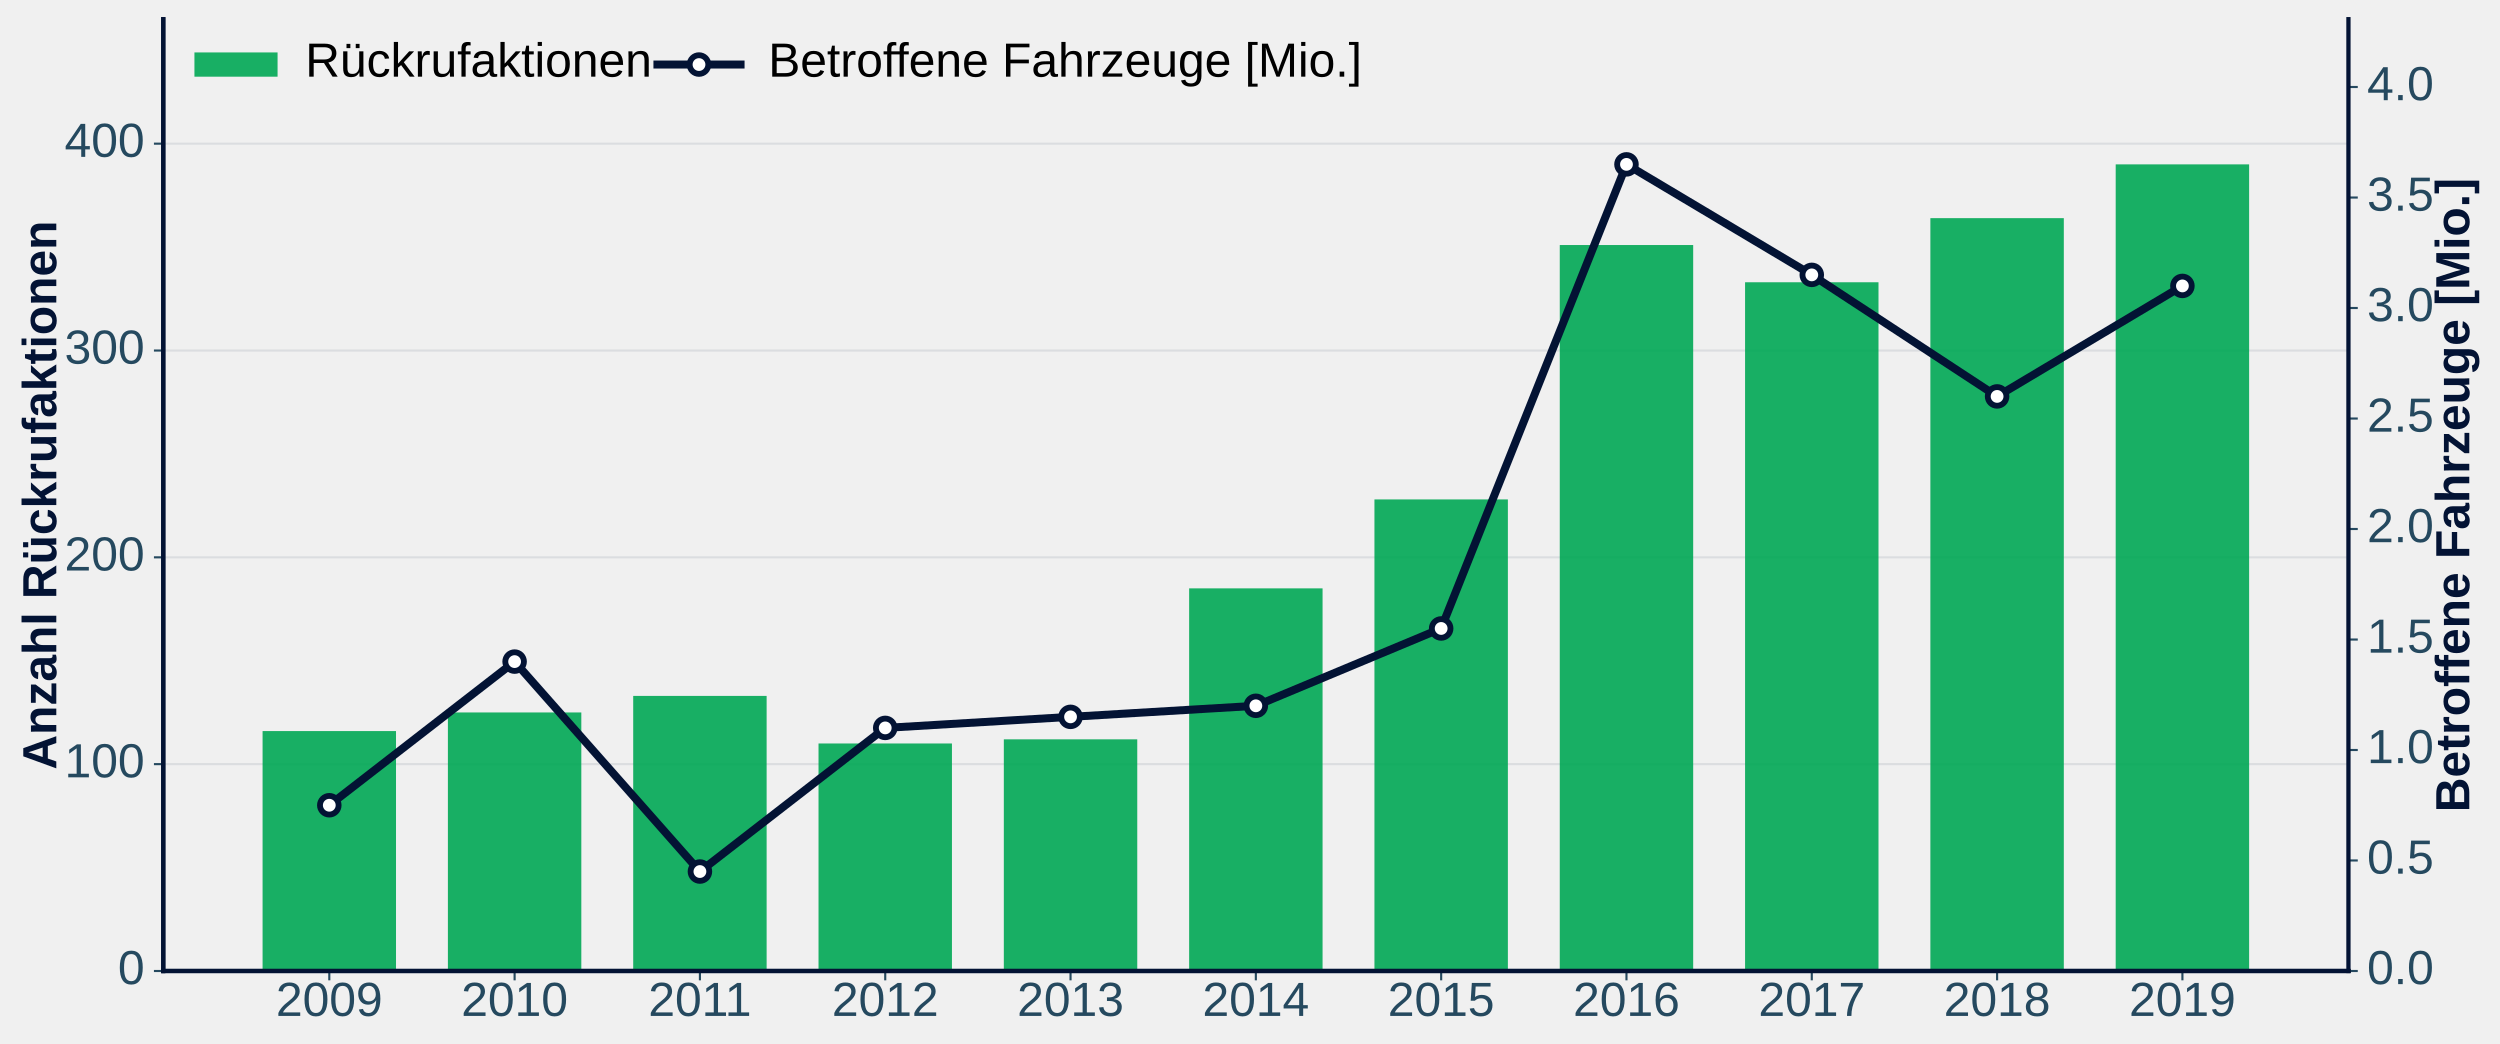
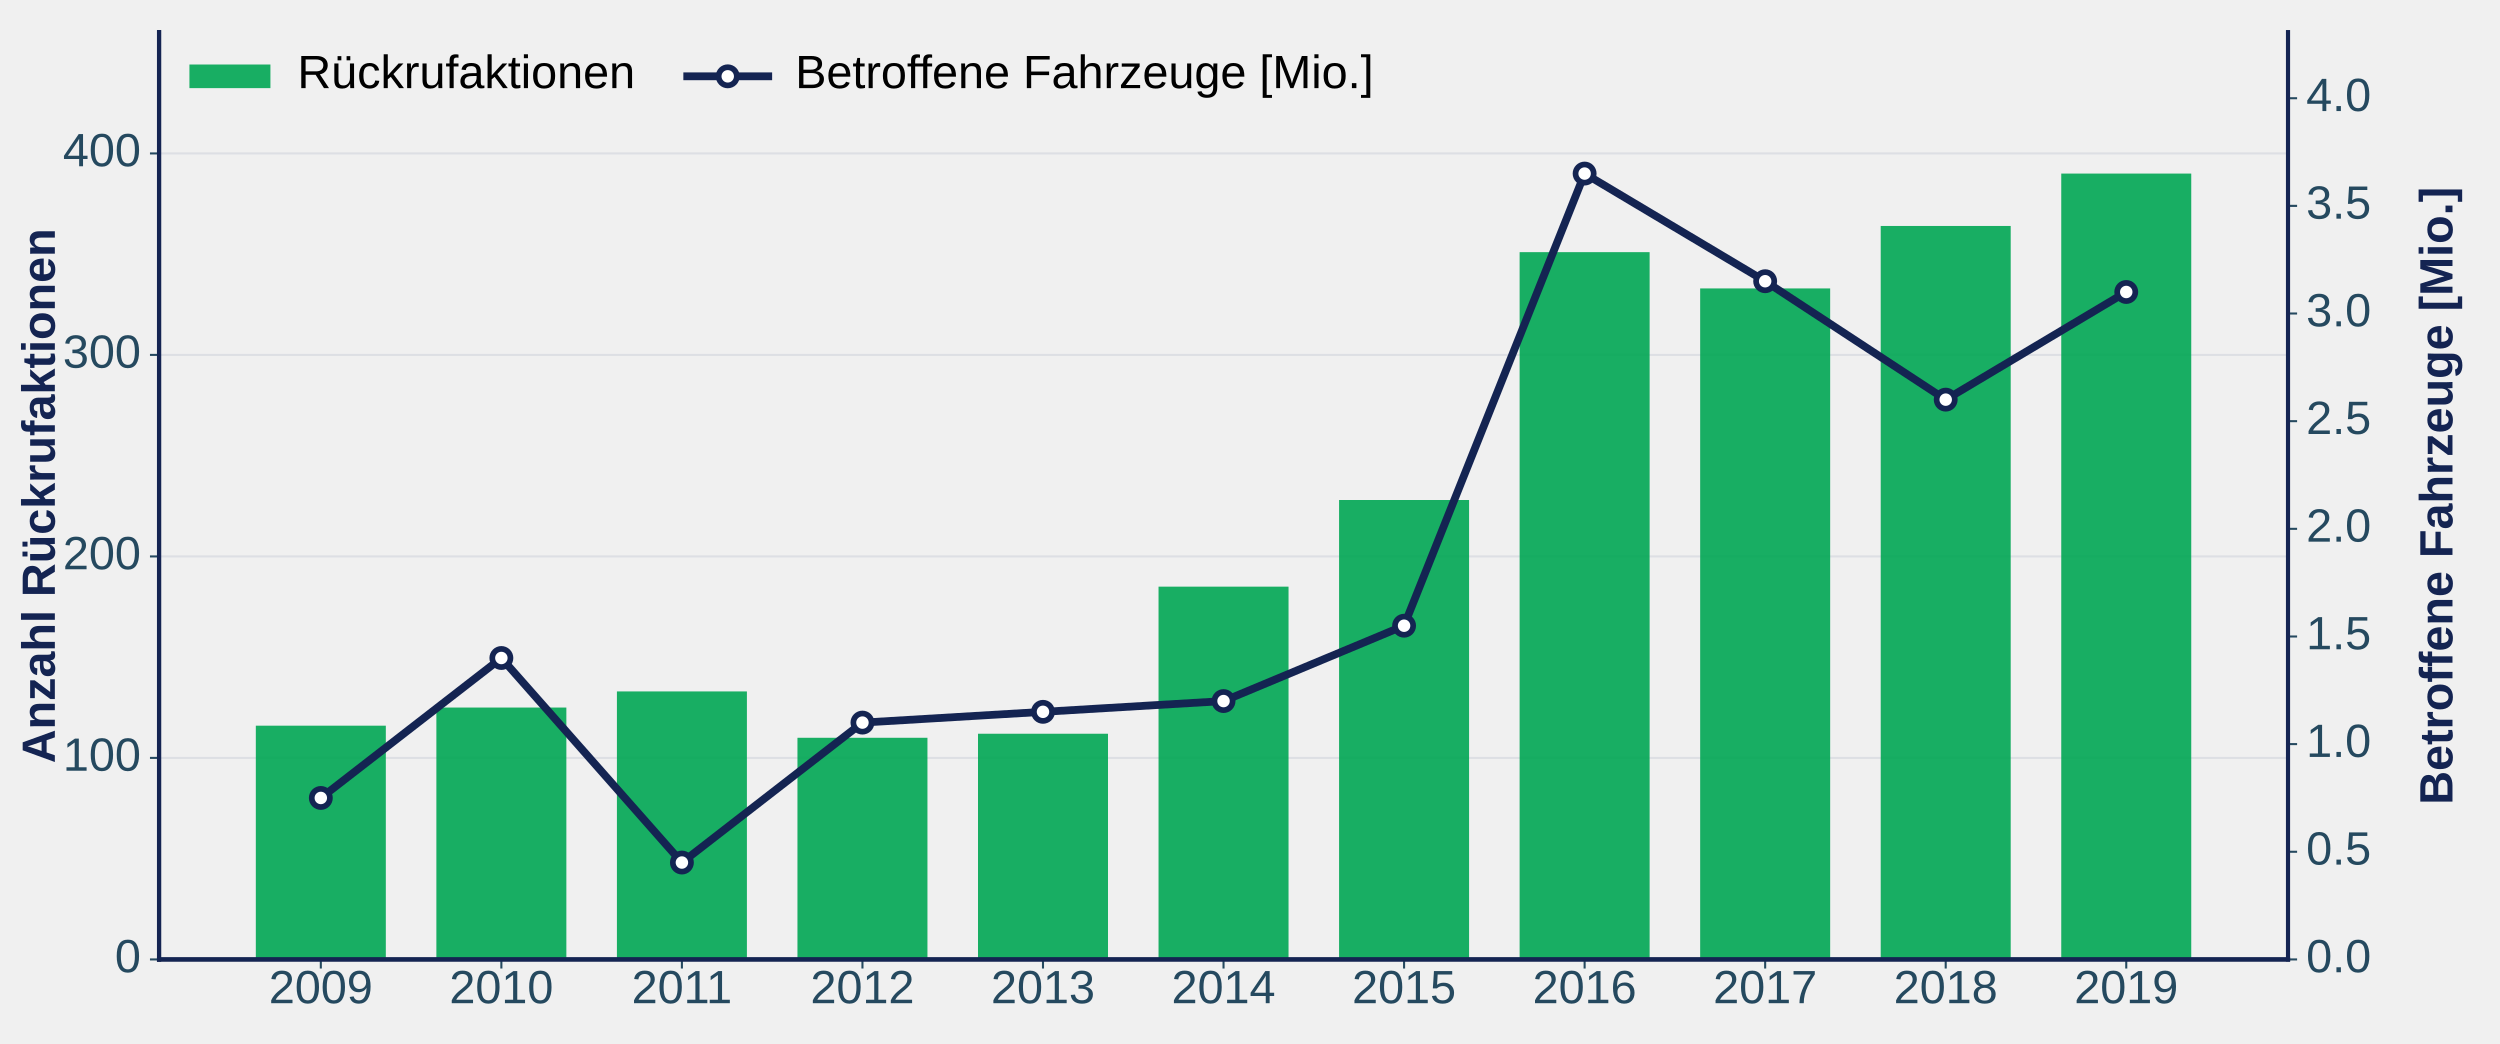
- <svg xmlns="http://www.w3.org/2000/svg" xmlns:xlink="http://www.w3.org/1999/xlink" width="938.22pt" height="391.6pt" viewBox="0 0 938.22 391.6" version="1.1" data-qc-group="plot_asset" data-qc-layer="data">
+ <svg xmlns="http://www.w3.org/2000/svg" xmlns:xlink="http://www.w3.org/1999/xlink" width="938.22pt" height="391.6pt" viewBox="0 0 963 391.6" version="1.1" data-qc-group="plot_asset" data-qc-layer="data">
  <defs>
    <style type="text/css">*{stroke-linejoin: round; stroke-linecap: butt}</style>
  </defs>
  <g id="figure_1">
    <g id="patch_1">
      <path d="M 0 391.6  L 938.22 391.6  L 938.22 0  L 0 0  L 0 391.6  z " style="fill: none; opacity: 0" />
    </g>
    <g id="axes_1">
      <g id="patch_2">
        <path d="M 61.268 364.4  L 881.344 364.4  L 881.344 7.2  L 61.268 7.2  L 61.268 364.4  z " style="fill: none" />
      </g>
      <g id="matplotlib.axis_1">
        <g id="xtick_1">
          <g id="line2d_1">
            <defs>
              <path id="m8d34f104dc" d="M 0 0  L 0 3.5  " style="stroke: #25495F; stroke-width: 0.8" />
            </defs>
            <g>
              <use xlink:href="#m8d34f104dc" x="123.581" y="364.4" style="fill: #25495F; stroke: #25495F; stroke-width: 0.8" />
            </g>
          </g>
          <g id="text_1">
            <text data-qc-role="text" data-qc-layer="text" data-qc-allow-overlap="true" style="font-size: 18px; font-family: Archivo, Arial, Helvetica, sans-serif; text-anchor: middle; fill: #25495F" x="123.581" y="381.277" transform="rotate(-0 123.5807 381.277)">2009</text>
          </g>
        </g>
        <g id="xtick_2">
          <g id="line2d_2">
            <g>
              <use xlink:href="#m8d34f104dc" x="193.126" y="364.4" style="fill: #25495F; stroke: #25495F; stroke-width: 0.8" />
            </g>
          </g>
          <g id="text_2">
            <text data-qc-role="text" data-qc-layer="text" data-qc-allow-overlap="true" style="font-size: 18px; font-family: Archivo, Arial, Helvetica, sans-serif; text-anchor: middle; fill: #25495F" x="193.126" y="381.277" transform="rotate(-0 193.1258 381.277)">2010</text>
          </g>
        </g>
        <g id="xtick_3">
          <g id="line2d_3">
            <g>
              <use xlink:href="#m8d34f104dc" x="262.671" y="364.4" style="fill: #25495F; stroke: #25495F; stroke-width: 0.8" />
            </g>
          </g>
          <g id="text_3">
            <text data-qc-role="text" data-qc-layer="text" data-qc-allow-overlap="true" style="font-size: 18px; font-family: Archivo, Arial, Helvetica, sans-serif; text-anchor: middle; fill: #25495F" x="262.671" y="381.277" transform="rotate(-0 262.6709 381.277)">2011</text>
          </g>
        </g>
        <g id="xtick_4">
          <g id="line2d_4">
            <g>
              <use xlink:href="#m8d34f104dc" x="332.216" y="364.4" style="fill: #25495F; stroke: #25495F; stroke-width: 0.8" />
            </g>
          </g>
          <g id="text_4">
            <text data-qc-role="text" data-qc-layer="text" data-qc-allow-overlap="true" style="font-size: 18px; font-family: Archivo, Arial, Helvetica, sans-serif; text-anchor: middle; fill: #25495F" x="332.216" y="381.277" transform="rotate(-0 332.216 381.277)">2012</text>
          </g>
        </g>
        <g id="xtick_5">
          <g id="line2d_5">
            <g>
              <use xlink:href="#m8d34f104dc" x="401.761" y="364.4" style="fill: #25495F; stroke: #25495F; stroke-width: 0.8" />
            </g>
          </g>
          <g id="text_5">
            <text data-qc-role="text" data-qc-layer="text" data-qc-allow-overlap="true" style="font-size: 18px; font-family: Archivo, Arial, Helvetica, sans-serif; text-anchor: middle; fill: #25495F" x="401.761" y="381.277" transform="rotate(-0 401.7611 381.277)">2013</text>
          </g>
        </g>
        <g id="xtick_6">
          <g id="line2d_6">
            <g>
              <use xlink:href="#m8d34f104dc" x="471.306" y="364.4" style="fill: #25495F; stroke: #25495F; stroke-width: 0.8" />
            </g>
          </g>
          <g id="text_6">
            <text data-qc-role="text" data-qc-layer="text" data-qc-allow-overlap="true" style="font-size: 18px; font-family: Archivo, Arial, Helvetica, sans-serif; text-anchor: middle; fill: #25495F" x="471.306" y="381.277" transform="rotate(-0 471.3062 381.277)">2014</text>
          </g>
        </g>
        <g id="xtick_7">
          <g id="line2d_7">
            <g>
              <use xlink:href="#m8d34f104dc" x="540.851" y="364.4" style="fill: #25495F; stroke: #25495F; stroke-width: 0.8" />
            </g>
          </g>
          <g id="text_7">
            <text data-qc-role="text" data-qc-layer="text" data-qc-allow-overlap="true" style="font-size: 18px; font-family: Archivo, Arial, Helvetica, sans-serif; text-anchor: middle; fill: #25495F" x="540.851" y="381.277" transform="rotate(-0 540.8513 381.277)">2015</text>
          </g>
        </g>
        <g id="xtick_8">
          <g id="line2d_8">
            <g>
              <use xlink:href="#m8d34f104dc" x="610.396" y="364.4" style="fill: #25495F; stroke: #25495F; stroke-width: 0.8" />
            </g>
          </g>
          <g id="text_8">
            <text data-qc-role="text" data-qc-layer="text" data-qc-allow-overlap="true" style="font-size: 18px; font-family: Archivo, Arial, Helvetica, sans-serif; text-anchor: middle; fill: #25495F" x="610.396" y="381.277" transform="rotate(-0 610.3964 381.277)">2016</text>
          </g>
        </g>
        <g id="xtick_9">
          <g id="line2d_9">
            <g>
              <use xlink:href="#m8d34f104dc" x="679.941" y="364.4" style="fill: #25495F; stroke: #25495F; stroke-width: 0.8" />
            </g>
          </g>
          <g id="text_9">
            <text data-qc-role="text" data-qc-layer="text" data-qc-allow-overlap="true" style="font-size: 18px; font-family: Archivo, Arial, Helvetica, sans-serif; text-anchor: middle; fill: #25495F" x="679.941" y="381.277" transform="rotate(-0 679.9415 381.277)">2017</text>
          </g>
        </g>
        <g id="xtick_10">
          <g id="line2d_10">
            <g>
              <use xlink:href="#m8d34f104dc" x="749.487" y="364.4" style="fill: #25495F; stroke: #25495F; stroke-width: 0.8" />
            </g>
          </g>
          <g id="text_10">
            <text data-qc-role="text" data-qc-layer="text" data-qc-allow-overlap="true" style="font-size: 18px; font-family: Archivo, Arial, Helvetica, sans-serif; text-anchor: middle; fill: #25495F" x="749.487" y="381.277" transform="rotate(-0 749.4866 381.277)">2018</text>
          </g>
        </g>
        <g id="xtick_11">
          <g id="line2d_11">
            <g>
              <use xlink:href="#m8d34f104dc" x="819.032" y="364.4" style="fill: #25495F; stroke: #25495F; stroke-width: 0.8" />
            </g>
          </g>
          <g id="text_11">
            <text data-qc-role="text" data-qc-layer="text" data-qc-allow-overlap="true" style="font-size: 18px; font-family: Archivo, Arial, Helvetica, sans-serif; text-anchor: middle; fill: #25495F" x="819.032" y="381.277" transform="rotate(-0 819.0317 381.277)">2019</text>
          </g>
        </g>
      </g>
      <g id="matplotlib.axis_2">
        <g id="ytick_1">
          <g id="line2d_12">
-             <path d="M 61.268 364.4  L 881.344 364.4  " clip-path="url(#pace24b1e77)" style="fill: none; stroke: #CDD0D6; stroke-opacity: 0.6; stroke-width: 0.8; stroke-linecap: square" />
+             <path d="M 61.268 364.4  L 881.344 364.4  " clip-path="url(#pace24b1e77)" style="fill: none; stroke: #D0D3DC; stroke-opacity: 0.6; stroke-width: 0.8; stroke-linecap: square" />
          </g>
          <g id="line2d_13">
            <defs>
              <path id="m1f284eeb4d" d="M 0 0  L -3.5 0  " style="stroke: #25495F; stroke-width: 0.8" />
            </defs>
            <g>
              <use xlink:href="#m1f284eeb4d" x="61.268" y="364.4" style="fill: #25495F; stroke: #25495F; stroke-width: 0.8" />
            </g>
          </g>
          <g id="text_12">
            <text data-qc-role="text" data-qc-layer="text" data-qc-allow-overlap="true" style="font-size: 18px; font-family: Archivo, Arial, Helvetica, sans-serif; text-anchor: end; fill: #25495F" x="54.268" y="369.338" transform="rotate(-0 54.26828 369.3385)">0</text>
          </g>
        </g>
        <g id="ytick_2">
          <g id="line2d_14">
-             <path d="M 61.268 286.782  L 881.344 286.782  " clip-path="url(#pace24b1e77)" style="fill: none; stroke: #CDD0D6; stroke-opacity: 0.6; stroke-width: 0.8; stroke-linecap: square" />
+             <path d="M 61.268 286.782  L 881.344 286.782  " clip-path="url(#pace24b1e77)" style="fill: none; stroke: #D0D3DC; stroke-opacity: 0.6; stroke-width: 0.8; stroke-linecap: square" />
          </g>
          <g id="line2d_15">
            <g>
              <use xlink:href="#m1f284eeb4d" x="61.268" y="286.782" style="fill: #25495F; stroke: #25495F; stroke-width: 0.8" />
            </g>
          </g>
          <g id="text_13">
            <text data-qc-role="text" data-qc-layer="text" data-qc-allow-overlap="true" style="font-size: 18px; font-family: Archivo, Arial, Helvetica, sans-serif; text-anchor: end; fill: #25495F" x="54.268" y="291.72" transform="rotate(-0 54.26828 291.7201)">100</text>
          </g>
        </g>
        <g id="ytick_3">
          <g id="line2d_16">
-             <path d="M 61.268 209.163  L 881.344 209.163  " clip-path="url(#pace24b1e77)" style="fill: none; stroke: #CDD0D6; stroke-opacity: 0.6; stroke-width: 0.8; stroke-linecap: square" />
+             <path d="M 61.268 209.163  L 881.344 209.163  " clip-path="url(#pace24b1e77)" style="fill: none; stroke: #D0D3DC; stroke-opacity: 0.6; stroke-width: 0.8; stroke-linecap: square" />
          </g>
          <g id="line2d_17">
            <g>
              <use xlink:href="#m1f284eeb4d" x="61.268" y="209.163" style="fill: #25495F; stroke: #25495F; stroke-width: 0.8" />
            </g>
          </g>
          <g id="text_14">
            <text data-qc-role="text" data-qc-layer="text" data-qc-allow-overlap="true" style="font-size: 18px; font-family: Archivo, Arial, Helvetica, sans-serif; text-anchor: end; fill: #25495F" x="54.268" y="214.102" transform="rotate(-0 54.26828 214.1016)">200</text>
          </g>
        </g>
        <g id="ytick_4">
          <g id="line2d_18">
-             <path d="M 61.268 131.545  L 881.344 131.545  " clip-path="url(#pace24b1e77)" style="fill: none; stroke: #CDD0D6; stroke-opacity: 0.6; stroke-width: 0.8; stroke-linecap: square" />
+             <path d="M 61.268 131.545  L 881.344 131.545  " clip-path="url(#pace24b1e77)" style="fill: none; stroke: #D0D3DC; stroke-opacity: 0.6; stroke-width: 0.8; stroke-linecap: square" />
          </g>
          <g id="line2d_19">
            <g>
              <use xlink:href="#m1f284eeb4d" x="61.268" y="131.545" style="fill: #25495F; stroke: #25495F; stroke-width: 0.8" />
            </g>
          </g>
          <g id="text_15">
            <text data-qc-role="text" data-qc-layer="text" data-qc-allow-overlap="true" style="font-size: 18px; font-family: Archivo, Arial, Helvetica, sans-serif; text-anchor: end; fill: #25495F" x="54.268" y="136.483" transform="rotate(-0 54.26828 136.4832)">300</text>
          </g>
        </g>
        <g id="ytick_5">
          <g id="line2d_20">
-             <path d="M 61.268 53.926  L 881.344 53.926  " clip-path="url(#pace24b1e77)" style="fill: none; stroke: #CDD0D6; stroke-opacity: 0.6; stroke-width: 0.8; stroke-linecap: square" />
+             <path d="M 61.268 53.926  L 881.344 53.926  " clip-path="url(#pace24b1e77)" style="fill: none; stroke: #D0D3DC; stroke-opacity: 0.6; stroke-width: 0.8; stroke-linecap: square" />
          </g>
          <g id="line2d_21">
            <g>
              <use xlink:href="#m1f284eeb4d" x="61.268" y="53.926" style="fill: #25495F; stroke: #25495F; stroke-width: 0.8" />
            </g>
          </g>
          <g id="text_16">
            <text data-qc-role="text" data-qc-layer="text" data-qc-allow-overlap="true" style="font-size: 18px; font-family: Archivo, Arial, Helvetica, sans-serif; text-anchor: end; fill: #25495F" x="54.268" y="58.865" transform="rotate(-0 54.26828 58.86477)">400</text>
          </g>
        </g>
        <g id="text_17">
-           <text data-qc-role="text" data-qc-layer="text" data-qc-allow-overlap="true" style="font-weight: 700; font-size: 18px; font-family: Archivo, Arial, Helvetica, sans-serif; text-anchor: middle; fill: #031334" x="21.13" y="185.8" transform="rotate(-90 21.13031 185.8)">Anzahl Rückrufaktionen</text>
+           <text data-qc-role="text" data-qc-layer="text" data-qc-allow-overlap="true" style="font-weight: 700; font-size: 18px; font-family: Archivo, Arial, Helvetica, sans-serif; text-anchor: middle; fill: #142452" x="21.13" y="185.8" transform="rotate(-90 21.13031 185.8)">Anzahl Rückrufaktionen</text>
        </g>
      </g>
      <g id="recall_actions_series" data-anim-target="true" data-anim-label="Rückrufaktionen 2009 bis 2019">
        <g id="recall_bar_2009">
-           <path d="M 98.544 364.4  L 148.617 364.4  L 148.617 274.363  L 98.544 274.363  z " clip-path="url(#pace24b1e77)" style="fill: #00A754; opacity: 0.9" />
+           <path d="M 98.544 364.4  L 148.617 364.4  L 148.617 274.363  L 98.544 274.363  z " clip-path="url(#pace24b1e77)" style="fill: #00A653; opacity: 0.9" />
        </g>
        <g id="recall_bar_2010">
-           <path d="M 168.09 364.4  L 218.162 364.4  L 218.162 267.377  L 168.09 267.377  z " clip-path="url(#pace24b1e77)" style="fill: #00A754; opacity: 0.9" />
+           <path d="M 168.09 364.4  L 218.162 364.4  L 218.162 267.377  L 168.09 267.377  z " clip-path="url(#pace24b1e77)" style="fill: #00A653; opacity: 0.9" />
        </g>
        <g id="recall_bar_2011">
-           <path d="M 237.635 364.4  L 287.707 364.4  L 287.707 261.167  L 237.635 261.167  z " clip-path="url(#pace24b1e77)" style="fill: #00A754; opacity: 0.9" />
+           <path d="M 237.635 364.4  L 287.707 364.4  L 287.707 261.167  L 237.635 261.167  z " clip-path="url(#pace24b1e77)" style="fill: #00A653; opacity: 0.9" />
        </g>
        <g id="recall_bar_2012">
-           <path d="M 307.18 364.4  L 357.252 364.4  L 357.252 279.02  L 307.18 279.02  z " clip-path="url(#pace24b1e77)" style="fill: #00A754; opacity: 0.9" />
+           <path d="M 307.18 364.4  L 357.252 364.4  L 357.252 279.02  L 307.18 279.02  z " clip-path="url(#pace24b1e77)" style="fill: #00A653; opacity: 0.9" />
        </g>
        <g id="recall_bar_2013">
-           <path d="M 376.725 364.4  L 426.797 364.4  L 426.797 277.467  L 376.725 277.467  z " clip-path="url(#pace24b1e77)" style="fill: #00A754; opacity: 0.9" />
+           <path d="M 376.725 364.4  L 426.797 364.4  L 426.797 277.467  L 376.725 277.467  z " clip-path="url(#pace24b1e77)" style="fill: #00A653; opacity: 0.9" />
        </g>
        <g id="recall_bar_2014">
-           <path d="M 446.27 364.4  L 496.342 364.4  L 496.342 220.806  L 446.27 220.806  z " clip-path="url(#pace24b1e77)" style="fill: #00A754; opacity: 0.9" />
+           <path d="M 446.27 364.4  L 496.342 364.4  L 496.342 220.806  L 446.27 220.806  z " clip-path="url(#pace24b1e77)" style="fill: #00A653; opacity: 0.9" />
        </g>
        <g id="recall_bar_2015">
-           <path d="M 515.815 364.4  L 565.888 364.4  L 565.888 187.43  L 515.815 187.43  z " clip-path="url(#pace24b1e77)" style="fill: #00A754; opacity: 0.9" />
+           <path d="M 515.815 364.4  L 565.888 364.4  L 565.888 187.43  L 515.815 187.43  z " clip-path="url(#pace24b1e77)" style="fill: #00A653; opacity: 0.9" />
        </g>
        <g id="recall_bar_2016">
-           <path d="M 585.36 364.4  L 635.433 364.4  L 635.433 91.959  L 585.36 91.959  z " clip-path="url(#pace24b1e77)" style="fill: #00A754; opacity: 0.9" />
+           <path d="M 585.36 364.4  L 635.433 364.4  L 635.433 91.959  L 585.36 91.959  z " clip-path="url(#pace24b1e77)" style="fill: #00A653; opacity: 0.9" />
        </g>
        <g id="recall_bar_2017">
-           <path d="M 654.905 364.4  L 704.978 364.4  L 704.978 105.931  L 654.905 105.931  z " clip-path="url(#pace24b1e77)" style="fill: #00A754; opacity: 0.9" />
+           <path d="M 654.905 364.4  L 704.978 364.4  L 704.978 105.931  L 654.905 105.931  z " clip-path="url(#pace24b1e77)" style="fill: #00A653; opacity: 0.9" />
        </g>
        <g id="recall_bar_2018">
-           <path d="M 724.45 364.4  L 774.523 364.4  L 774.523 81.869  L 724.45 81.869  z " clip-path="url(#pace24b1e77)" style="fill: #00A754; opacity: 0.9" />
+           <path d="M 724.45 364.4  L 774.523 364.4  L 774.523 81.869  L 724.45 81.869  z " clip-path="url(#pace24b1e77)" style="fill: #00A653; opacity: 0.9" />
        </g>
        <g id="recall_bar_2019">
-           <path d="M 793.995 364.4  L 844.068 364.4  L 844.068 61.688  L 793.995 61.688  z " clip-path="url(#pace24b1e77)" style="fill: #00A754; opacity: 0.9" />
+           <path d="M 793.995 364.4  L 844.068 364.4  L 844.068 61.688  L 793.995 61.688  z " clip-path="url(#pace24b1e77)" style="fill: #00A653; opacity: 0.9" />
        </g>
      </g>
      <g id="patch_3">
-         <path d="M 61.268 364.4  L 61.268 7.2  " style="fill: none; stroke: #031334; stroke-width: 1.6; stroke-linejoin: miter; stroke-linecap: square" />
+         <path d="M 61.268 364.4  L 61.268 7.2  " style="fill: none; stroke: #142452; stroke-width: 1.6; stroke-linejoin: miter; stroke-linecap: square" />
      </g>
      <g id="patch_4">
-         <path d="M 61.268 364.4  L 881.344 364.4  " style="fill: none; stroke: #031334; stroke-width: 1.6; stroke-linejoin: miter; stroke-linecap: square" />
+         <path d="M 61.268 364.4  L 881.344 364.4  " style="fill: none; stroke: #142452; stroke-width: 1.6; stroke-linejoin: miter; stroke-linecap: square" />
      </g>
      <g id="legend_1" data-qc-allow-overlap="true">
        <g id="patch_5">
-           <path d="M 72.968 28.778  L 104.168 28.778  L 104.168 19.678  L 72.968 19.678  z " style="fill: #00A754; opacity: 0.9" />
+           <path d="M 72.968 28.778  L 104.168 28.778  L 104.168 19.678  L 72.968 19.678  z " style="fill: #00A653; opacity: 0.9" />
        </g>
        <g id="text_18">
          <text data-qc-role="text" data-qc-layer="text" data-qc-allow-overlap="true" style="font-size: 18px; font-family: Archivo, Arial, Helvetica, sans-serif; text-anchor: start" x="114.568" y="28.778" transform="rotate(-0 114.5683 28.77797)">Rückrufaktionen</text>
        </g>
-         <g id="line2d_22">
-           <path d="M 246.725 24.228  L 262.325 24.228  L 277.925 24.228  " style="fill: none; stroke: #031334; stroke-width: 3; stroke-linecap: square" />
+         <g id="line2d_22" transform="translate(18 0) scale(1) ">
+           <path d="M 246.725 24.228  L 262.325 24.228  L 277.925 24.228  " style="fill: none; stroke: #142452; stroke-width: 3; stroke-linecap: square" />
          <defs>
-             <path id="mf9002aca25" d="M 0 3.5  C 0.928 3.5 1.819 3.131 2.475 2.475  C 3.131 1.819 3.5 0.928 3.5 0  C 3.5 -0.928 3.131 -1.819 2.475 -2.475  C 1.819 -3.131 0.928 -3.5 0 -3.5  C -0.928 -3.5 -1.819 -3.131 -2.475 -2.475  C -3.131 -1.819 -3.5 -0.928 -3.5 0  C -3.5 0.928 -3.131 1.819 -2.475 2.475  C -1.819 3.131 -0.928 3.5 0 3.5  z " style="stroke: #031334; stroke-width: 2.2" />
+             <path id="mf9002aca25" d="M 0 3.5  C 0.928 3.5 1.819 3.131 2.475 2.475  C 3.131 1.819 3.5 0.928 3.5 0  C 3.5 -0.928 3.131 -1.819 2.475 -2.475  C 1.819 -3.131 0.928 -3.5 0 -3.5  C -0.928 -3.5 -1.819 -3.131 -2.475 -2.475  C -3.131 -1.819 -3.5 -0.928 -3.5 0  C -3.5 0.928 -3.131 1.819 -2.475 2.475  C -1.819 3.131 -0.928 3.5 0 3.5  z " style="stroke: #142452; stroke-width: 2.2" />
          </defs>
          <g>
-             <use xlink:href="#mf9002aca25" x="262.325" y="24.228" style="fill: #ffffff; stroke: #031334; stroke-width: 2.2" />
-           </g>
-         </g>
-         <g id="text_19">
+             <use xlink:href="#mf9002aca25" x="262.325" y="24.228" style="fill: #ffffff; stroke: #142452; stroke-width: 2.2" />
+           </g>
+         </g>
+         <g id="text_19" transform="translate(18 0) scale(1) ">
          <text data-qc-role="text" data-qc-layer="text" data-qc-allow-overlap="true" style="font-size: 18px; font-family: Archivo, Arial, Helvetica, sans-serif; text-anchor: start" x="288.325" y="28.778" transform="rotate(-0 288.3255 28.77797)">Betroffene Fahrzeuge [Mio.]</text>
        </g>
      </g>
    </g>
    <g id="axes_2">
      <g id="matplotlib.axis_3">
        <g id="ytick_6">
          <g id="line2d_23">
            <defs>
              <path id="me7b3748c48" d="M 0 0  L 3.5 0  " style="stroke: #25495F; stroke-width: 0.8" />
            </defs>
            <g>
              <use xlink:href="#me7b3748c48" x="881.344" y="364.4" style="fill: #25495F; stroke: #25495F; stroke-width: 0.8" />
            </g>
          </g>
          <g id="text_20">
            <text data-qc-role="text" data-qc-layer="text" data-qc-allow-overlap="true" style="font-size: 18px; font-family: Archivo, Arial, Helvetica, sans-serif; text-anchor: start; fill: #25495F" x="888.344" y="369.338" transform="rotate(-0 888.3441 369.3385)">0.0</text>
          </g>
        </g>
        <g id="ytick_7">
          <g id="line2d_24">
            <g>
              <use xlink:href="#me7b3748c48" x="881.344" y="322.933" style="fill: #25495F; stroke: #25495F; stroke-width: 0.8" />
            </g>
          </g>
          <g id="text_21">
            <text data-qc-role="text" data-qc-layer="text" data-qc-allow-overlap="true" style="font-size: 18px; font-family: Archivo, Arial, Helvetica, sans-serif; text-anchor: start; fill: #25495F" x="888.344" y="327.871" transform="rotate(-0 888.3441 327.8711)">0.5</text>
          </g>
        </g>
        <g id="ytick_8">
          <g id="line2d_25">
            <g>
              <use xlink:href="#me7b3748c48" x="881.344" y="281.465" style="fill: #25495F; stroke: #25495F; stroke-width: 0.8" />
            </g>
          </g>
          <g id="text_22">
            <text data-qc-role="text" data-qc-layer="text" data-qc-allow-overlap="true" style="font-size: 18px; font-family: Archivo, Arial, Helvetica, sans-serif; text-anchor: start; fill: #25495F" x="888.344" y="286.404" transform="rotate(-0 888.3441 286.4037)">1.0</text>
          </g>
        </g>
        <g id="ytick_9">
          <g id="line2d_26">
            <g>
              <use xlink:href="#me7b3748c48" x="881.344" y="239.998" style="fill: #25495F; stroke: #25495F; stroke-width: 0.8" />
            </g>
          </g>
          <g id="text_23">
            <text data-qc-role="text" data-qc-layer="text" data-qc-allow-overlap="true" style="font-size: 18px; font-family: Archivo, Arial, Helvetica, sans-serif; text-anchor: start; fill: #25495F" x="888.344" y="244.936" transform="rotate(-0 888.3441 244.9363)">1.5</text>
          </g>
        </g>
        <g id="ytick_10">
          <g id="line2d_27">
            <g>
              <use xlink:href="#me7b3748c48" x="881.344" y="198.53" style="fill: #25495F; stroke: #25495F; stroke-width: 0.8" />
            </g>
          </g>
          <g id="text_24">
            <text data-qc-role="text" data-qc-layer="text" data-qc-allow-overlap="true" style="font-size: 18px; font-family: Archivo, Arial, Helvetica, sans-serif; text-anchor: start; fill: #25495F" x="888.344" y="203.469" transform="rotate(-0 888.3441 203.469)">2.0</text>
          </g>
        </g>
        <g id="ytick_11">
          <g id="line2d_28">
            <g>
              <use xlink:href="#me7b3748c48" x="881.344" y="157.063" style="fill: #25495F; stroke: #25495F; stroke-width: 0.8" />
            </g>
          </g>
          <g id="text_25">
            <text data-qc-role="text" data-qc-layer="text" data-qc-allow-overlap="true" style="font-size: 18px; font-family: Archivo, Arial, Helvetica, sans-serif; text-anchor: start; fill: #25495F" x="888.344" y="162.002" transform="rotate(-0 888.3441 162.0016)">2.5</text>
          </g>
        </g>
        <g id="ytick_12">
          <g id="line2d_29">
            <g>
              <use xlink:href="#me7b3748c48" x="881.344" y="115.596" style="fill: #25495F; stroke: #25495F; stroke-width: 0.8" />
            </g>
          </g>
          <g id="text_26">
            <text data-qc-role="text" data-qc-layer="text" data-qc-allow-overlap="true" style="font-size: 18px; font-family: Archivo, Arial, Helvetica, sans-serif; text-anchor: start; fill: #25495F" x="888.344" y="120.534" transform="rotate(-0 888.3441 120.5342)">3.0</text>
          </g>
        </g>
        <g id="ytick_13">
          <g id="line2d_30">
            <g>
              <use xlink:href="#me7b3748c48" x="881.344" y="74.128" style="fill: #25495F; stroke: #25495F; stroke-width: 0.8" />
            </g>
          </g>
          <g id="text_27">
            <text data-qc-role="text" data-qc-layer="text" data-qc-allow-overlap="true" style="font-size: 18px; font-family: Archivo, Arial, Helvetica, sans-serif; text-anchor: start; fill: #25495F" x="888.344" y="79.067" transform="rotate(-0 888.3441 79.06683)">3.5</text>
          </g>
        </g>
        <g id="ytick_14">
          <g id="line2d_31">
            <g>
              <use xlink:href="#me7b3748c48" x="881.344" y="32.661" style="fill: #25495F; stroke: #25495F; stroke-width: 0.8" />
            </g>
          </g>
          <g id="text_28">
            <text data-qc-role="text" data-qc-layer="text" data-qc-allow-overlap="true" style="font-size: 18px; font-family: Archivo, Arial, Helvetica, sans-serif; text-anchor: start; fill: #25495F" x="888.344" y="37.599" transform="rotate(-0 888.3441 37.59945)">4.0</text>
          </g>
        </g>
-         <g id="text_29">
-           <text data-qc-role="text" data-qc-layer="text" data-qc-allow-overlap="true" style="font-weight: 700; font-size: 18px; font-family: Archivo, Arial, Helvetica, sans-serif; text-anchor: middle; fill: #031334" x="926.695" y="185.8" transform="rotate(-90 926.6953 185.8)">Betroffene Fahrzeuge [Mio.]</text>
+         <g id="text_29" transform="translate(18 0) scale(1) ">
+           <text data-qc-role="text" data-qc-layer="text" data-qc-allow-overlap="true" style="font-weight: 700; font-size: 18px; font-family: Archivo, Arial, Helvetica, sans-serif; text-anchor: middle; fill: #142452" x="926.695" y="185.8" transform="rotate(-90 926.6953 185.8)">Betroffene Fahrzeuge [Mio.]</text>
        </g>
      </g>
      <g id="patch_6">
-         <path d="M 61.268 364.4  L 61.268 7.2  " style="fill: none; stroke: #031334; stroke-width: 1.6; stroke-linejoin: miter; stroke-linecap: square" />
+         <path d="M 61.268 364.4  L 61.268 7.2  " style="fill: none; stroke: #142452; stroke-width: 1.6; stroke-linejoin: miter; stroke-linecap: square" />
      </g>
      <g id="patch_7">
-         <path d="M 881.344 364.4  L 881.344 7.2  " style="fill: none; stroke: #031334; stroke-width: 1.6; stroke-linejoin: miter; stroke-linecap: square" />
+         <path d="M 881.344 364.4  L 881.344 7.2  " style="fill: none; stroke: #142452; stroke-width: 1.6; stroke-linejoin: miter; stroke-linecap: square" />
      </g>
      <g id="patch_8">
-         <path d="M 61.268 364.4  L 881.344 364.4  " style="fill: none; stroke: #031334; stroke-width: 1.6; stroke-linejoin: miter; stroke-linecap: square" />
+         <path d="M 61.268 364.4  L 881.344 364.4  " style="fill: none; stroke: #142452; stroke-width: 1.6; stroke-linejoin: miter; stroke-linecap: square" />
      </g>
      <g id="affected_vehicles_series" data-anim-target="true" data-anim-label="Betroffene Fahrzeuge 2009 bis 2019">
-         <path d="M 123.581 302.199  L 193.126 248.291  L 262.671 327.079  L 332.216 273.172  L 401.761 269.025  L 471.306 264.878  L 540.851 235.851  L 610.396 61.688  L 679.941 103.156  L 749.487 148.77  L 819.032 107.302  " clip-path="url(#pace24b1e77)" style="fill: none; stroke: #031334; stroke-width: 3; stroke-linecap: square" />
+         <path d="M 123.581 302.199  L 193.126 248.291  L 262.671 327.079  L 332.216 273.172  L 401.761 269.025  L 471.306 264.878  L 540.851 235.851  L 610.396 61.688  L 679.941 103.156  L 749.487 148.77  L 819.032 107.302  " clip-path="url(#pace24b1e77)" style="fill: none; stroke: #142452; stroke-width: 3; stroke-linecap: square" />
        <g clip-path="url(#pace24b1e77)">
-           <use xlink:href="#mf9002aca25" x="123.581" y="302.199" style="fill: #ffffff; stroke: #031334; stroke-width: 2.2" />
-           <use xlink:href="#mf9002aca25" x="193.126" y="248.291" style="fill: #ffffff; stroke: #031334; stroke-width: 2.2" />
-           <use xlink:href="#mf9002aca25" x="262.671" y="327.079" style="fill: #ffffff; stroke: #031334; stroke-width: 2.2" />
-           <use xlink:href="#mf9002aca25" x="332.216" y="273.172" style="fill: #ffffff; stroke: #031334; stroke-width: 2.2" />
-           <use xlink:href="#mf9002aca25" x="401.761" y="269.025" style="fill: #ffffff; stroke: #031334; stroke-width: 2.2" />
-           <use xlink:href="#mf9002aca25" x="471.306" y="264.878" style="fill: #ffffff; stroke: #031334; stroke-width: 2.2" />
-           <use xlink:href="#mf9002aca25" x="540.851" y="235.851" style="fill: #ffffff; stroke: #031334; stroke-width: 2.2" />
-           <use xlink:href="#mf9002aca25" x="610.396" y="61.688" style="fill: #ffffff; stroke: #031334; stroke-width: 2.2" />
-           <use xlink:href="#mf9002aca25" x="679.941" y="103.156" style="fill: #ffffff; stroke: #031334; stroke-width: 2.2" />
-           <use xlink:href="#mf9002aca25" x="749.487" y="148.77" style="fill: #ffffff; stroke: #031334; stroke-width: 2.2" />
-           <use xlink:href="#mf9002aca25" x="819.032" y="107.302" style="fill: #ffffff; stroke: #031334; stroke-width: 2.2" />
+           <use xlink:href="#mf9002aca25" x="123.581" y="302.199" style="fill: #ffffff; stroke: #142452; stroke-width: 2.2" />
+           <use xlink:href="#mf9002aca25" x="193.126" y="248.291" style="fill: #ffffff; stroke: #142452; stroke-width: 2.2" />
+           <use xlink:href="#mf9002aca25" x="262.671" y="327.079" style="fill: #ffffff; stroke: #142452; stroke-width: 2.2" />
+           <use xlink:href="#mf9002aca25" x="332.216" y="273.172" style="fill: #ffffff; stroke: #142452; stroke-width: 2.2" />
+           <use xlink:href="#mf9002aca25" x="401.761" y="269.025" style="fill: #ffffff; stroke: #142452; stroke-width: 2.2" />
+           <use xlink:href="#mf9002aca25" x="471.306" y="264.878" style="fill: #ffffff; stroke: #142452; stroke-width: 2.2" />
+           <use xlink:href="#mf9002aca25" x="540.851" y="235.851" style="fill: #ffffff; stroke: #142452; stroke-width: 2.2" />
+           <use xlink:href="#mf9002aca25" x="610.396" y="61.688" style="fill: #ffffff; stroke: #142452; stroke-width: 2.2" />
+           <use xlink:href="#mf9002aca25" x="679.941" y="103.156" style="fill: #ffffff; stroke: #142452; stroke-width: 2.2" />
+           <use xlink:href="#mf9002aca25" x="749.487" y="148.77" style="fill: #ffffff; stroke: #142452; stroke-width: 2.2" />
+           <use xlink:href="#mf9002aca25" x="819.032" y="107.302" style="fill: #ffffff; stroke: #142452; stroke-width: 2.2" />
        </g>
      </g>
    </g>
  </g>
  <defs>
    <clipPath id="pace24b1e77">
      <rect x="61.268" y="7.2" width="820.076" height="357.2" />
    </clipPath>
  </defs>
</svg>
